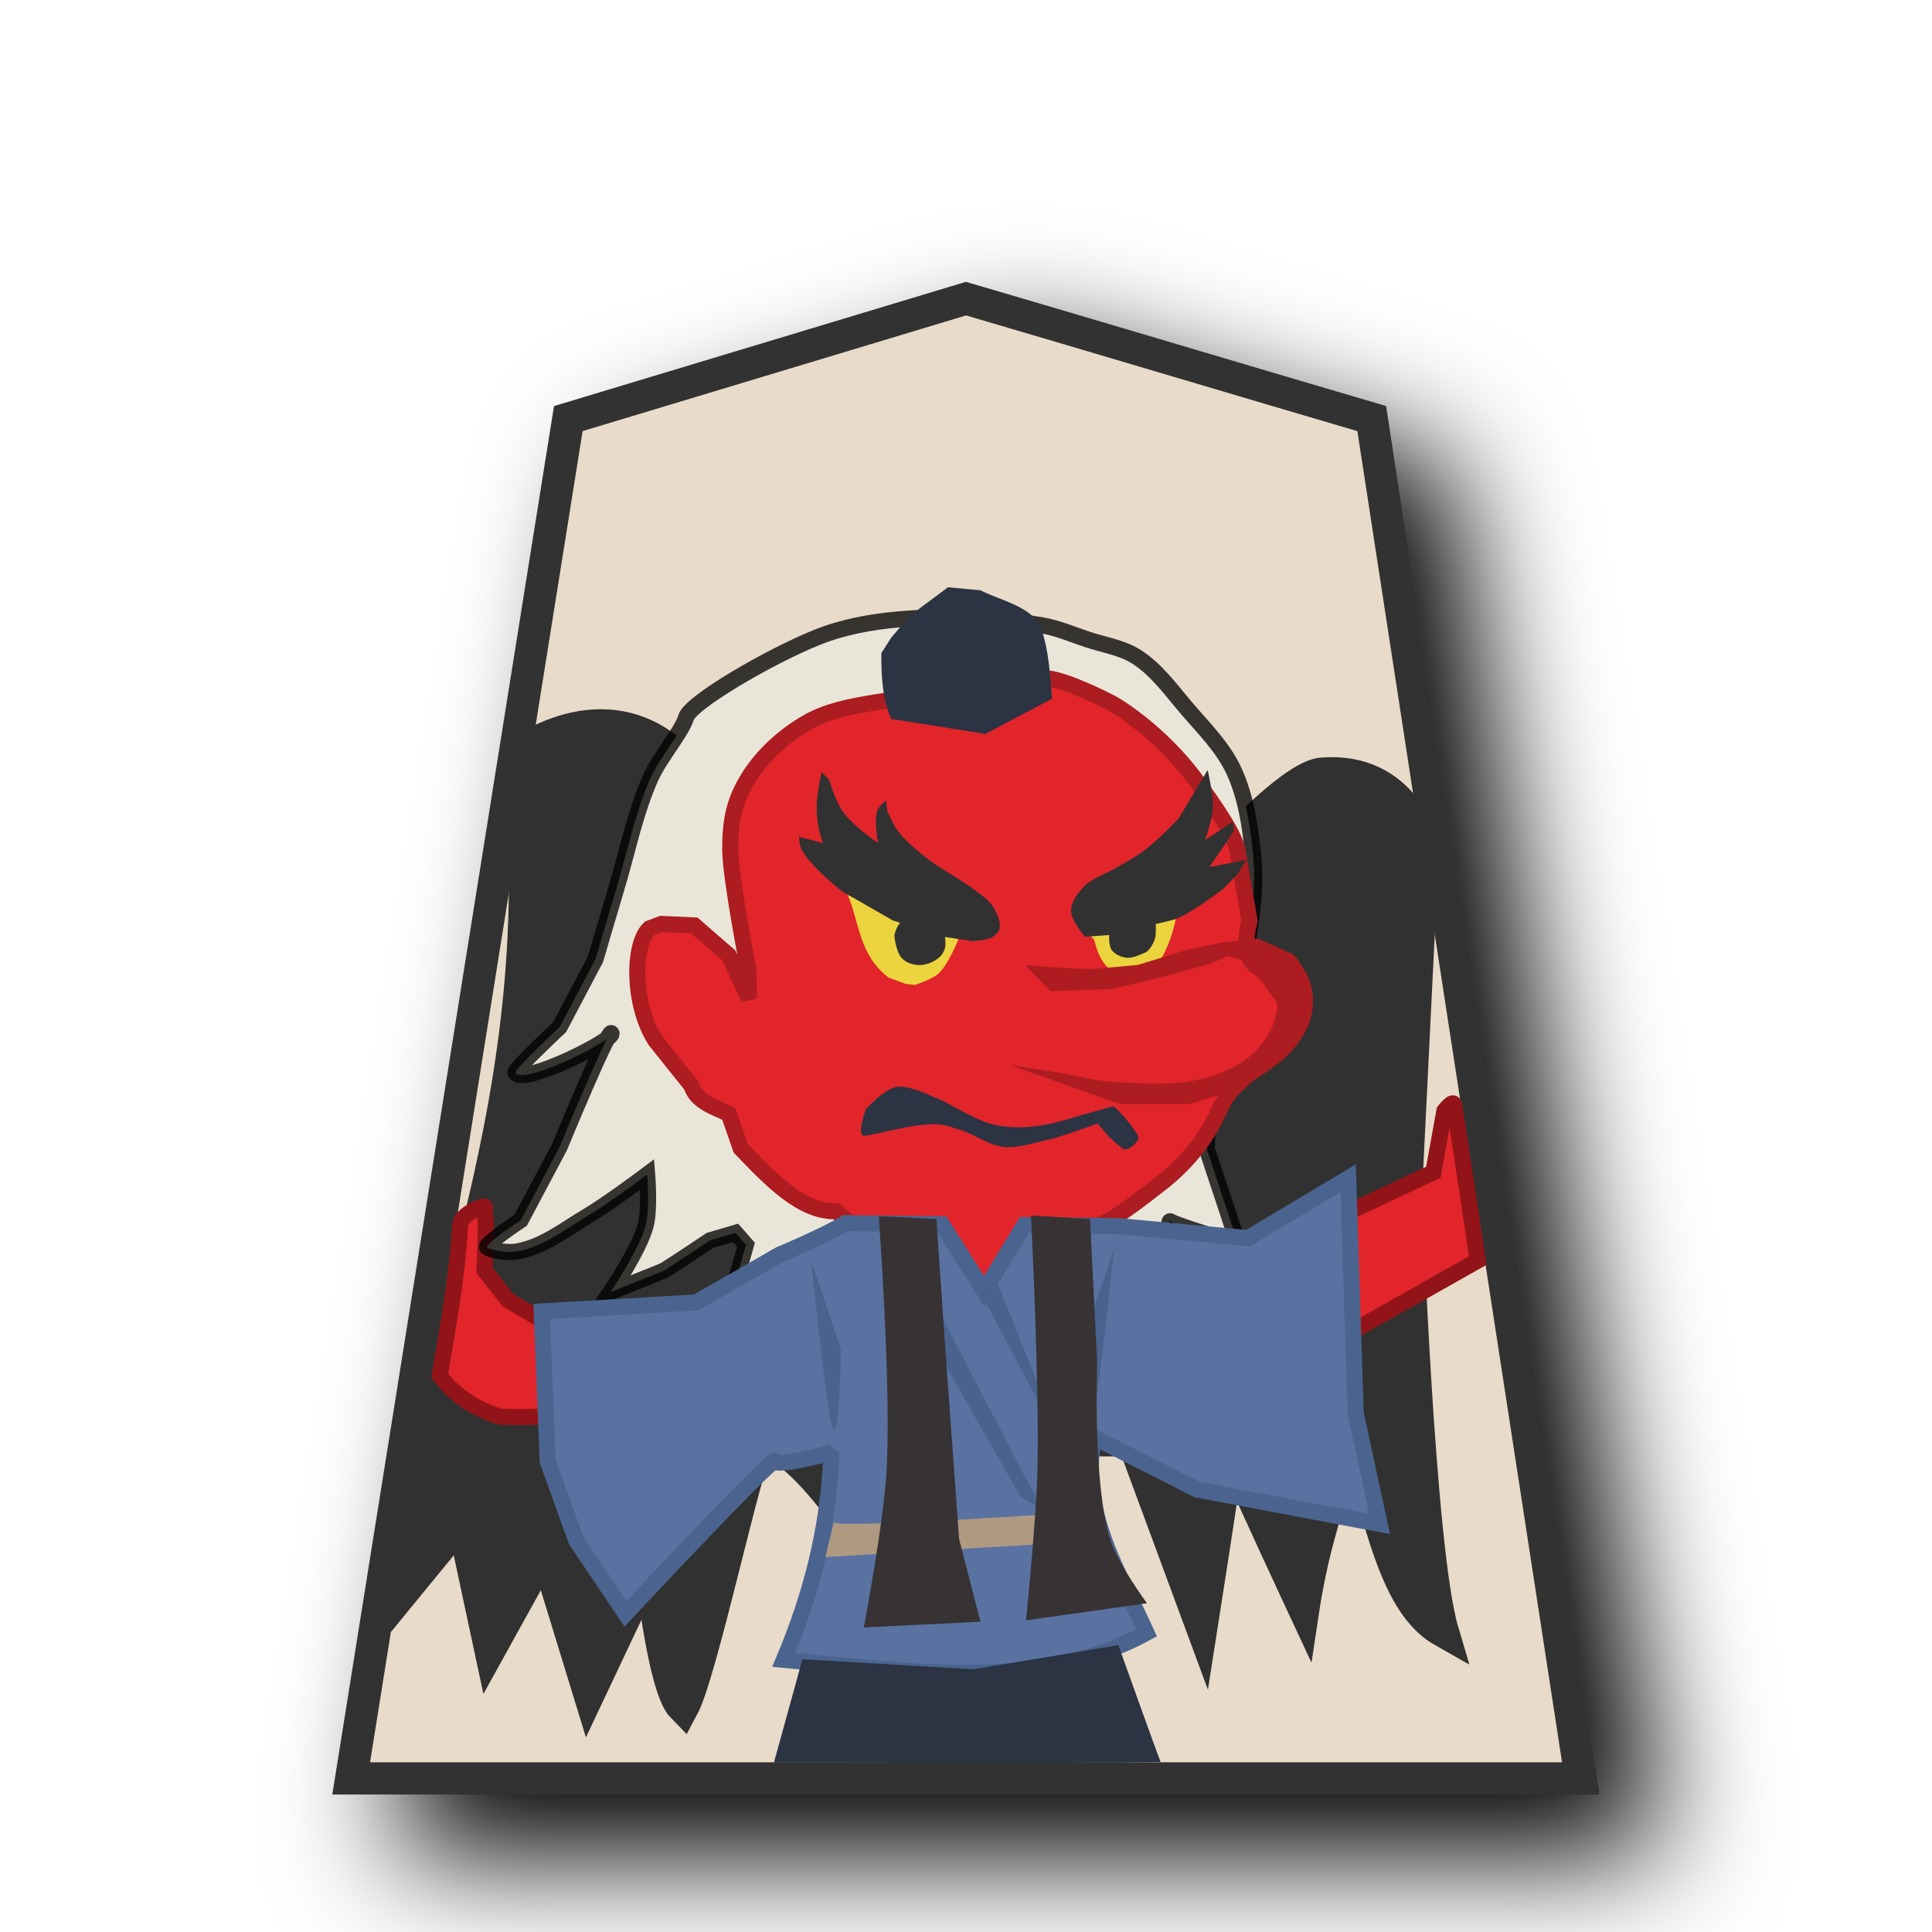
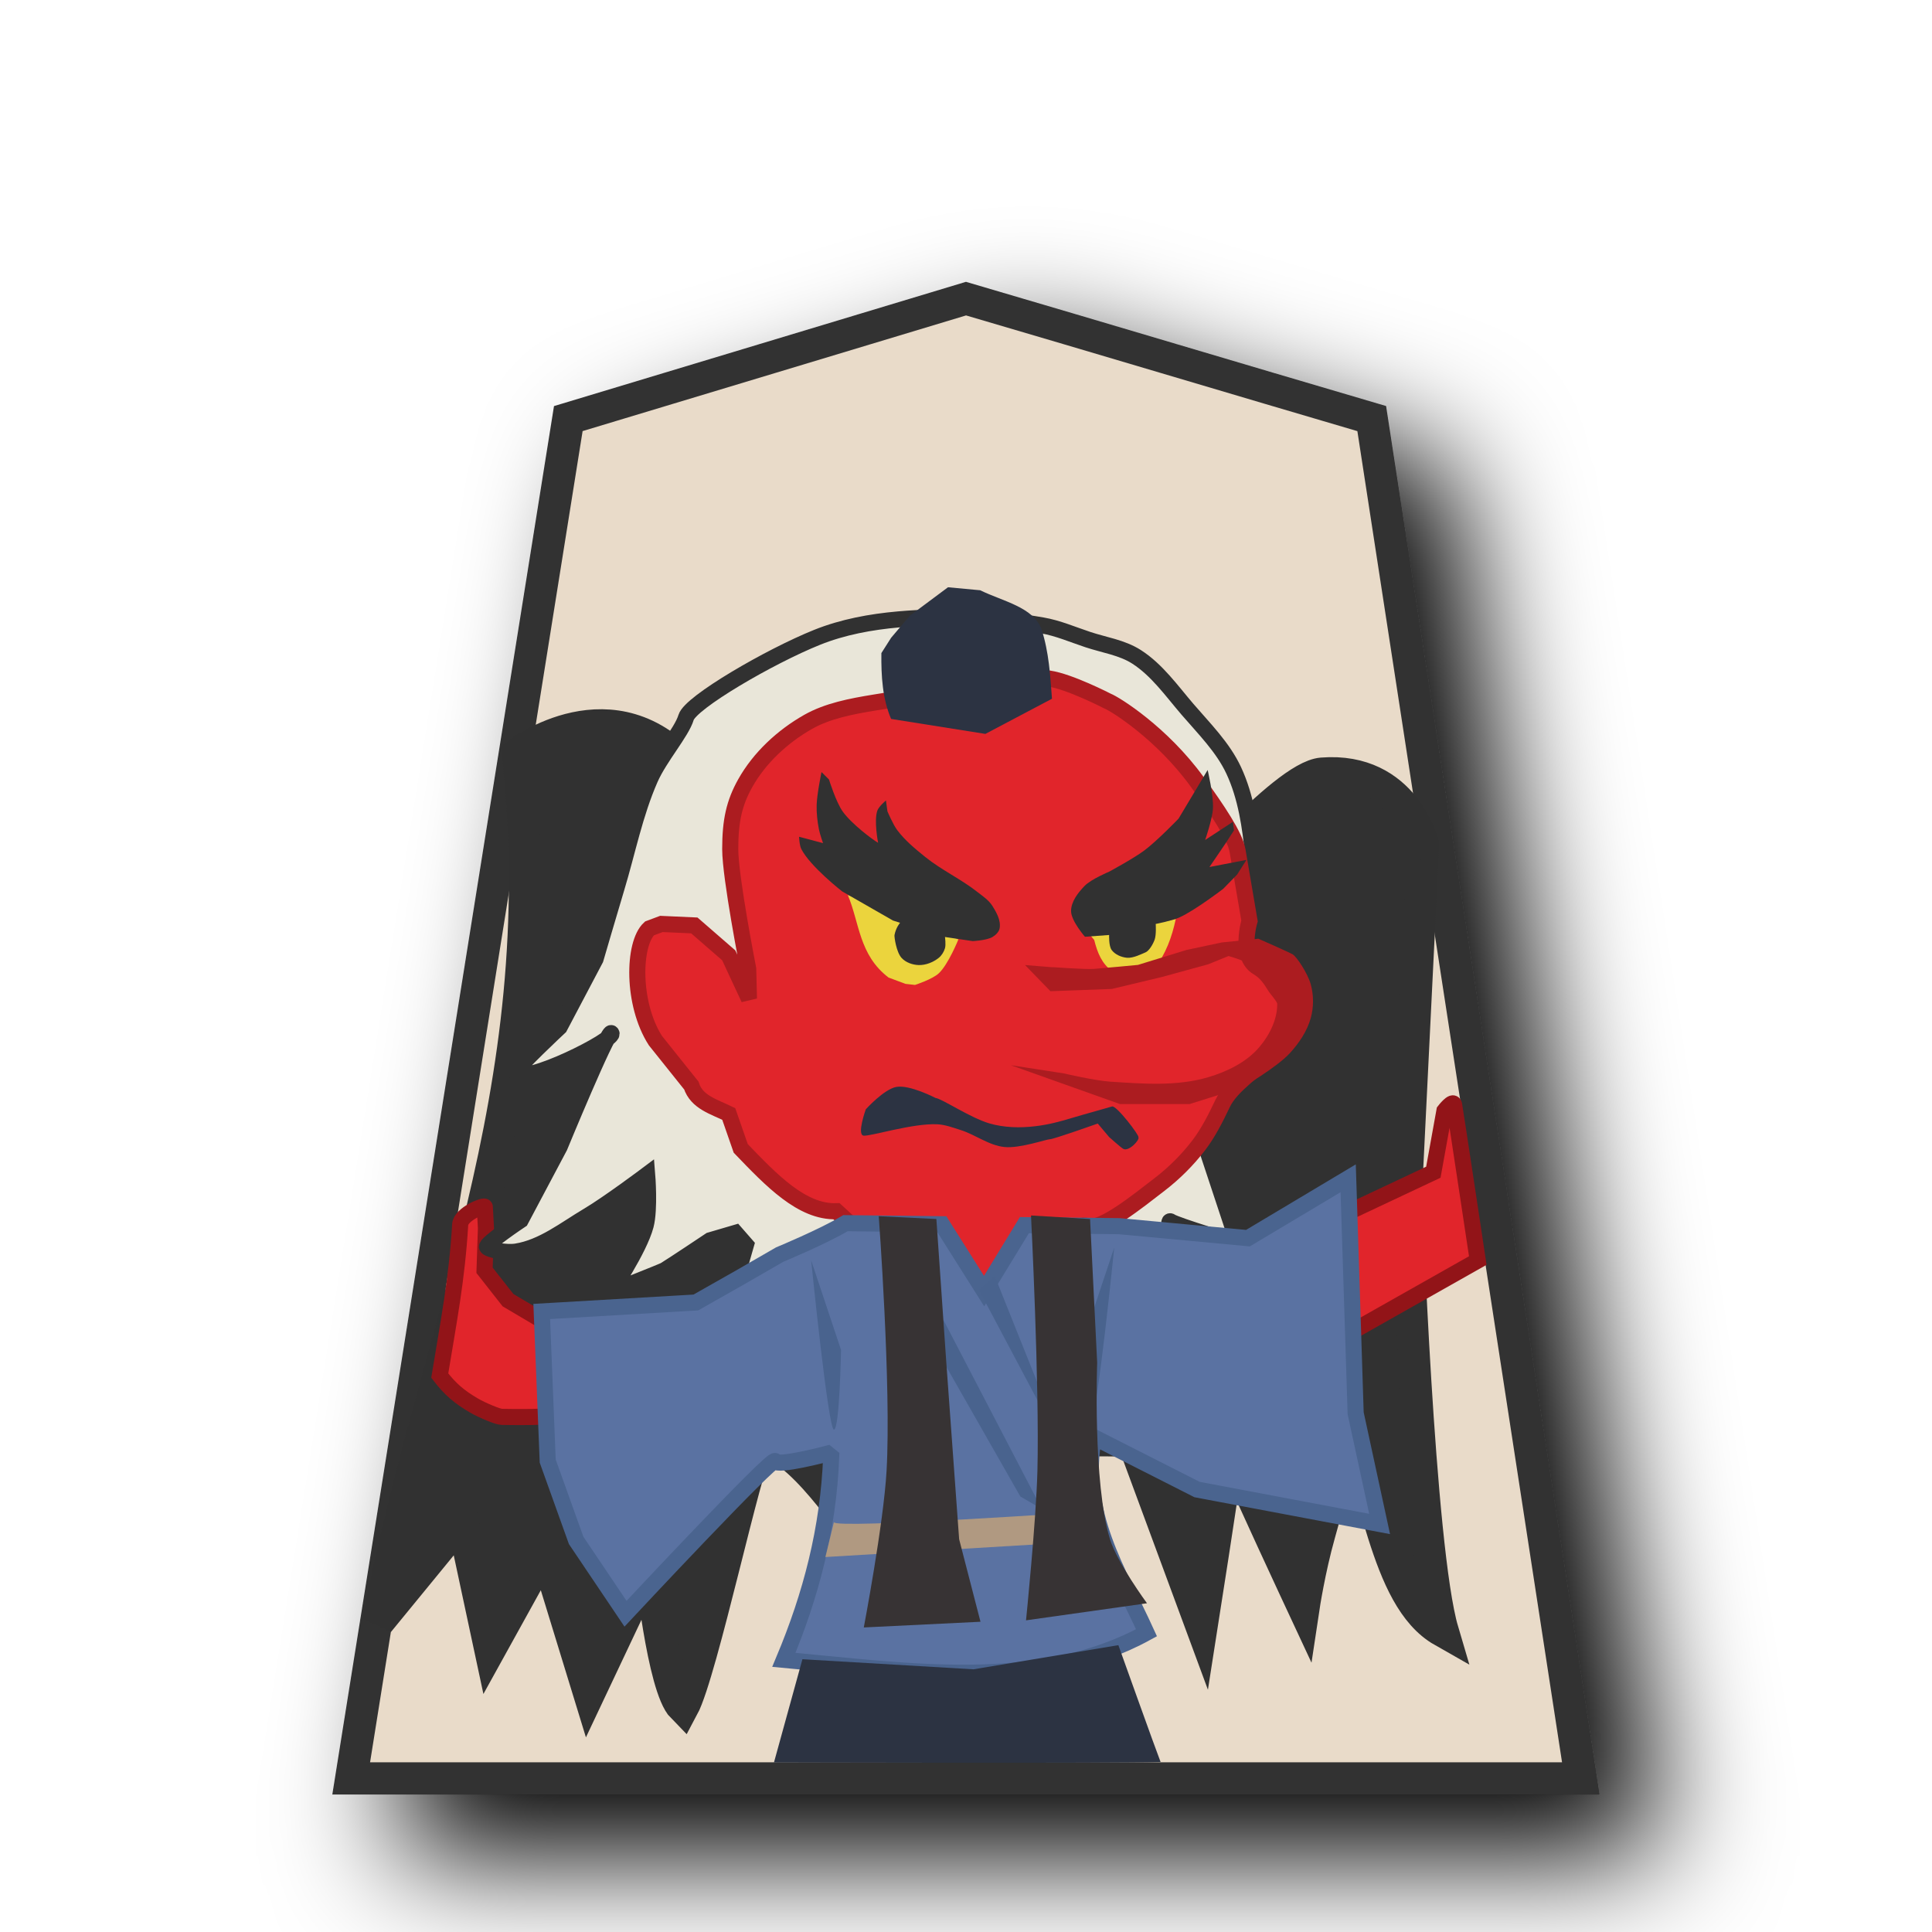
<svg xmlns="http://www.w3.org/2000/svg" viewBox="0 0 60 60" version="1.1" id="svg6" xml:space="preserve">
  <defs id="defs1">
    <filter id="0KE_svg__a" x="-0.136" y="-0.111" width="1.321" height="1.264">
      <feGaussianBlur in="SourceAlpha" result="blur" stdDeviation="2" id="feGaussianBlur1" />
      <feOffset dx="2" dy="2" result="offsetBlur" id="feOffset1" />
      <feBlend in="SourceGraphic" in2="offsetBlur" id="feBlend1" />
    </filter>
  </defs>
  <g filter="url(#0KE_svg__a)" transform="translate(40.406 1.058)scale(.95625)" id="g1">
    <path fill="#cdbc68" d="m -23.798,12.488 -7.051,44.162 H 9.085 l -6.79,-44.162 c -4.418,-1.298 -8.761,-2.6 -13.177,-3.896 z" id="path1" style="fill:#e9dbc9;fill-opacity:1;stroke:#333333;stroke-width:1.046;stroke-dasharray:none" />
  </g>
  <path style="fill:#313131;fill-opacity:1;stroke:#313131;stroke-width:1px;stroke-linecap:butt;stroke-linejoin:miter;stroke-opacity:1" d="m 27.312,24.379 c -0.439,0.044 -2.481,0.907 -5.888,-0.448 -2.362,-2.819 -5.337,-0.525 -5.337,-0.525 1.167,10.63 -2.676,18.105 -4.331,26.958 l 2.607,-3.182 0.859,4.015 1.706,-3.084 1.368,4.461 1.9,-4.022 c 0,0 0.387,3.843 1.009,4.472 0.585,-1.089 1.991,-7.737 2.306,-8.052 0.795,-0.795 3.005,2.475 3.005,2.475 0,0 6.099,-3.447 6.541,-2.828 0.11,0.153 2.124,0.104 2.124,0.104 l 2.136,5.78 c 0,0 0.636,-4.047 0.857,-5.647 0.495,1.18 2.308,5.066 2.308,5.066 0,0 0.176,-1.171 0.49,-2.284 0.355,-1.256 0.627,-2.384 0.715,-3.72 1.092,1.981 1.288,5.694 3.115,6.732 C 44.05,48.105 43.664,37.019 43.664,37.019 l 0.53,-10.783 c 0.003,5.2e-4 -0.575,-2.414 -3.138,-2.21 -1.202,0.096 -4.464,3.977 -4.464,3.977 z" id="path34" />
  <path style="fill:#e1252b;fill-opacity:1;stroke:#921418;stroke-width:0.5;stroke-linecap:butt;stroke-linejoin:miter;stroke-dasharray:none;stroke-opacity:1" d="m 17.291,41.273 -1.514,-0.895 -0.729,-0.928 0.044,-1.304 -0.036,-0.664 c -0.006,-0.076 -0.745,0.223 -0.764,0.543 -0.103,1.717 -0.358,3.005 -0.635,4.695 0.318,0.417 0.607,0.664 1.061,0.928 0.268,0.156 0.751,0.354 0.862,0.354 0.11,0 1.856,0.044 1.724,-0.11 -0.058,-0.067 -0.011,-2.619 -0.011,-2.619 z" id="path25" />
-   <path style="opacity:1;fill:#e9e6d9;fill-opacity:1;stroke:#000000;stroke-width:0.5;stroke-linecap:butt;stroke-linejoin:miter;stroke-opacity:0.769;stroke-dasharray:none" d="m 27.906,19.236 c -0.861,0.076 -1.731,0.235 -2.533,0.558 -1.474,0.593 -3.927,2.021 -4.066,2.486 -0.139,0.465 -0.819,1.232 -1.115,1.905 -0.476,1.083 -0.704,2.259 -1.046,3.392 -0.221,0.734 -0.651,2.207 -0.651,2.207 l -1.115,2.114 c 0,0 -1.423,1.327 -1.371,1.417 0.236,0.409 3.179,-1.068 2.974,-1.231 -0.11,-0.088 -1.603,3.532 -1.603,3.532 l -1.208,2.277 c 0,0 -1.115,0.744 -1.046,0.836 0.07,0.093 0.604,0.187 0.906,0.139 0.821,-0.129 1.516,-0.691 2.231,-1.115 0.641,-0.381 1.836,-1.278 1.836,-1.278 0,0 0.088,1.07 -0.046,1.58 -0.199,0.754 -1.092,2.068 -1.092,2.068 0,0 1.605,-0.632 1.685,-0.68 0.232,-0.139 1.406,-0.924 1.406,-0.924 l 0.79,-0.232 0.325,0.372 -0.627,2.184 3.323,-1.092 6.761,1.789 4.089,-0.395 c 0,0 -1.557,-2.765 -1.441,-2.695 0.116,0.07 1.208,0.232 1.208,0.232 0,0 -0.279,-0.86 -0.116,-0.744 0.163,0.116 2.091,0.697 2.091,0.697 L 37.479,35.686 c 0,0 0.023,-0.813 0.046,-1.069 0.023,-0.256 1.095,-4.103 1.348,-6.204 0.073,-0.608 0.107,-1.227 0.046,-1.836 -0.09,-0.901 -0.222,-1.828 -0.604,-2.649 -0.336,-0.722 -0.922,-1.301 -1.441,-1.905 -0.492,-0.574 -0.944,-1.219 -1.58,-1.626 -0.45,-0.288 -1.004,-0.366 -1.51,-0.534 -0.47,-0.156 -0.93,-0.357 -1.417,-0.441 -1.466,-0.254 -2.978,-0.316 -4.461,-0.186 z" id="path15" />
+   <path style="opacity:1;fill:#e9e6d9;fill-opacity:1;stroke:#313131;stroke-width:0.499;stroke-linecap:butt;stroke-linejoin:miter;stroke-opacity:1;stroke-dasharray:none" d="m 27.906,19.236 c -0.861,0.076 -1.731,0.235 -2.533,0.558 -1.474,0.593 -3.927,2.021 -4.066,2.486 -0.139,0.465 -0.819,1.232 -1.115,1.905 -0.476,1.083 -0.704,2.259 -1.046,3.392 -0.221,0.734 -0.651,2.207 -0.651,2.207 l -1.115,2.114 c 0,0 -1.423,1.327 -1.371,1.417 0.236,0.409 3.179,-1.068 2.974,-1.231 -0.11,-0.088 -1.603,3.532 -1.603,3.532 l -1.208,2.277 c 0,0 -1.115,0.744 -1.046,0.836 0.07,0.093 0.604,0.187 0.906,0.139 0.821,-0.129 1.516,-0.691 2.231,-1.115 0.641,-0.381 1.836,-1.278 1.836,-1.278 0,0 0.088,1.07 -0.046,1.58 -0.199,0.754 -1.092,2.068 -1.092,2.068 0,0 1.605,-0.632 1.685,-0.68 0.232,-0.139 1.406,-0.924 1.406,-0.924 l 0.79,-0.232 0.325,0.372 -0.627,2.184 3.323,-1.092 6.761,1.789 4.089,-0.395 c 0,0 -1.557,-2.765 -1.441,-2.695 0.116,0.07 1.208,0.232 1.208,0.232 0,0 -0.279,-0.86 -0.116,-0.744 0.163,0.116 2.091,0.697 2.091,0.697 L 37.479,35.686 c 0,0 0.023,-0.813 0.046,-1.069 0.023,-0.256 1.095,-4.103 1.348,-6.204 0.073,-0.608 0.107,-1.227 0.046,-1.836 -0.09,-0.901 -0.222,-1.828 -0.604,-2.649 -0.336,-0.722 -0.922,-1.301 -1.441,-1.905 -0.492,-0.574 -0.944,-1.219 -1.58,-1.626 -0.45,-0.288 -1.004,-0.366 -1.51,-0.534 -0.47,-0.156 -0.93,-0.357 -1.417,-0.441 -1.466,-0.254 -2.978,-0.316 -4.461,-0.186 z" id="path15" />
  <path style="opacity:1;fill:#e1252b;fill-opacity:1;stroke:#ac1c20;stroke-width:0.5;stroke-linecap:butt;stroke-linejoin:miter;stroke-opacity:1;stroke-dasharray:none" d="m 29.138,21.351 c -1.115,0.511 -2.83,0.381 -4.043,1.069 -0.791,0.449 -1.508,1.112 -1.952,1.905 -0.341,0.61 -0.465,1.162 -0.465,2.045 0,0.883 0.558,3.718 0.558,3.718 l 0.023,0.929 -0.627,-1.348 -1.069,-0.929 -1.022,-0.046 -0.372,0.139 c -0.515,0.474 -0.547,2.344 0.186,3.485 l 1.115,1.394 c 0.165,0.517 0.705,0.659 1.162,0.883 l 0.372,1.069 c 0.951,0.991 1.902,1.988 2.974,1.952 l 4.415,4.043 2.928,-3.16 c 0,0 0.046,-0.558 0.465,-0.418 0.418,0.139 1.549,-0.776 2.231,-1.301 0.451,-0.348 0.862,-0.756 1.208,-1.208 0.303,-0.397 0.529,-0.85 0.744,-1.301 0.539,-1.135 3.083,-1.901 1.693,-3.547 -0.118,-0.139 -0.246,-0.472 -0.599,-0.679 -0.591,-0.346 -0.258,-1.444 -0.258,-1.444 l -0.372,-2.184 c -0.077,-0.454 -0.622,-1.265 -1.255,-2.138 -1.1,-1.517 -2.551,-2.418 -2.788,-2.509 0,0 -1.172,-0.605 -1.812,-0.697 -1.138,-0.164 -2.172,-0.302 -3.439,0.279 z" id="path14" />
  <path style="opacity:1;fill:#2c3342;fill-opacity:1;stroke:none;stroke-width:1px;stroke-linecap:butt;stroke-linejoin:miter;stroke-opacity:1" d="m 27.372,20.282 c -0.008,0.718 0.034,1.419 0.302,2.045 l 2.928,0.465 2.068,-1.092 c -0.054,-0.72 -0.092,-1.441 -0.325,-2.161 -0.257,-0.686 -1.195,-0.862 -1.905,-1.208 l -0.999,-0.093 -1.185,0.883 -0.581,0.685 z" id="path16" />
  <path style="fill:#e1252b;fill-opacity:1;stroke:#921418;stroke-width:0.5;stroke-linecap:butt;stroke-linejoin:miter;stroke-dasharray:none;stroke-opacity:1" d="m 41.221,37.954 3.293,-1.55 0.344,-1.906 c 0,0 0.269,-0.349 0.3,-0.193 0.031,0.156 0.736,4.842 0.736,4.842 l -4.58,2.588 z" id="path26" />
  <path style="opacity:1;fill:#5a72a2;fill-opacity:1;stroke:#4a648f;stroke-width:0.5;stroke-linecap:butt;stroke-linejoin:miter;stroke-opacity:1;stroke-dasharray:none" d="m 26.257,37.987 c -0.697,0.418 -2.045,0.976 -2.045,0.976 l -1.208,0.697 -1.394,0.79 -4.786,0.279 0.186,4.647 0.883,2.463 1.533,2.277 c 0,0 4.6,-4.926 4.647,-4.74 0.046,0.186 1.626,-0.232 1.626,-0.232 l 0.115,0.093 c -0.089,2.248 -0.625,4.294 -1.47,6.31 3.929,0.36 7.93,0.985 11.262,-0.84 -0.871,-1.914 -2.077,-3.714 -1.636,-6.074 l 3.206,1.626 5.669,1.069 -0.744,-3.439 -0.232,-7.296 -3.113,1.859 -3.996,-0.372 -2.947,-0.032 -1.251,2.048 -1.311,-2.076 z" id="path17" />
  <path style="opacity:1;fill:#ebd43d;fill-opacity:1;stroke:none;stroke-width:1px;stroke-linecap:butt;stroke-linejoin:miter;stroke-opacity:1" d="m 33.982,29.192 c 0.098,0.397 0.244,0.752 0.558,0.964 l 1.29,-0.035 c 0.385,-0.51 0.564,-1.022 0.685,-1.58 -0.151,0.023 -2.649,0.511 -2.649,0.511 z" id="path20" />
  <path style="opacity:1;fill:#ac1c20;fill-opacity:1;stroke:none;stroke-width:1px;stroke-linecap:butt;stroke-linejoin:miter;stroke-opacity:1" d="m 32.693,30.04 -0.86,-0.07 0.79,0.813 1.905,-0.07 1.557,-0.372 1.441,-0.395 0.627,-0.256 c 0,0 0.714,0.199 0.976,0.441 0.272,0.252 0.511,0.606 0.534,0.976 0.032,0.507 -0.228,1.031 -0.558,1.417 -0.397,0.465 -0.994,0.755 -1.58,0.929 -0.974,0.289 -2.03,0.205 -3.044,0.139 -0.487,-0.032 -1.441,-0.256 -1.441,-0.256 l -1.65,-0.256 3.392,1.208 h 2.161 l 1.626,-0.511 c 0,0 1.074,-0.619 1.487,-1.069 0.286,-0.312 0.538,-0.684 0.651,-1.092 0.093,-0.336 0.093,-0.71 0,-1.046 -0.096,-0.348 -0.441,-0.86 -0.558,-0.929 -0.116,-0.07 -1.069,-0.488 -1.069,-0.488 l -1.138,0.116 -1.092,0.232 -1.51,0.465 c 0,0 -1.082,0.103 -1.367,0.124 -0.262,0.02 -1.282,-0.054 -1.282,-0.054 z" id="path18" />
  <path style="opacity:1;fill:#ebd43d;fill-opacity:1;stroke:none;stroke-width:1px;stroke-linecap:butt;stroke-linejoin:miter;stroke-opacity:1" d="m 26.329,27.795 c 0.368,0.871 0.345,1.858 1.265,2.563 l 0.526,0.197 0.296,0.033 c 0,0 0.539,-0.174 0.739,-0.361 0.296,-0.276 0.608,-1.051 0.608,-1.051 L 28.662,28.65 Z" id="path19" />
  <path style="opacity:1;fill:#313131;fill-opacity:1;stroke:none;stroke-width:1px;stroke-linecap:butt;stroke-linejoin:miter;stroke-opacity:1" d="M 27.267,26.172 C 27.105,26.079 26.46,25.601 26.175,25.208 25.963,24.914 25.745,24.209 25.745,24.209 l -0.232,-0.232 c 0,0 -0.142,0.678 -0.151,1.022 -0.007,0.253 0.022,0.507 0.07,0.755 0.028,0.147 0.128,0.43 0.128,0.43 L 24.816,25.986 c 0,0 0.01,0.268 0.07,0.383 0.277,0.541 1.266,1.313 1.266,1.313 l 1.58,0.906 0.221,0.07 c 0,0 -0.127,0.138 -0.174,0.383 -0.009,0.046 0.054,0.526 0.221,0.709 0.13,0.142 0.342,0.216 0.534,0.221 0.218,0.005 0.445,-0.086 0.616,-0.221 0.094,-0.075 0.163,-0.187 0.197,-0.302 0.033,-0.111 0,-0.349 0,-0.349 l 0.86,0.128 c 0,0 0.436,-0.02 0.616,-0.128 0.099,-0.06 0.199,-0.154 0.221,-0.267 0.046,-0.244 -0.098,-0.5 -0.232,-0.709 -0.111,-0.173 -0.292,-0.291 -0.453,-0.418 -0.513,-0.405 -1.118,-0.682 -1.626,-1.092 -0.314,-0.253 -0.63,-0.514 -0.871,-0.836 -0.131,-0.175 -0.302,-0.581 -0.302,-0.581 l -0.046,-0.337 c 0,0 -0.221,0.184 -0.267,0.314 -0.111,0.314 0.023,0.999 0.023,0.999 z" id="path21" />
  <path style="opacity:1;fill:#313131;fill-opacity:1;stroke:none;stroke-width:1px;stroke-linecap:butt;stroke-linejoin:miter;stroke-opacity:1" d="m 37.506,23.911 -0.906,1.514 c 0,0 -0.671,0.698 -1.072,0.994 -0.341,0.252 -1.083,0.652 -1.083,0.652 0,0 -0.558,0.231 -0.762,0.442 -0.206,0.213 -0.421,0.488 -0.42,0.784 7.55e-4,0.302 0.431,0.795 0.431,0.795 l 0.751,-0.055 c 0,0 -0.015,0.337 0.077,0.464 0.105,0.144 0.298,0.226 0.475,0.243 0.198,0.019 0.464,-0.122 0.575,-0.166 0.11,-0.044 0.232,-0.244 0.287,-0.398 0.055,-0.153 0.033,-0.486 0.033,-0.486 0,0 0.499,-0.096 0.729,-0.199 0.498,-0.224 1.37,-0.895 1.37,-0.895 l 0.431,-0.442 0.287,-0.453 -1.149,0.221 c 0,0 0.349,-0.506 0.519,-0.762 0.083,-0.124 0.243,-0.376 0.243,-0.376 l -0.033,-0.265 -0.862,0.563 c 0,0 0.225,-0.646 0.243,-0.983 0.021,-0.401 -0.166,-1.193 -0.166,-1.193 z" id="path22" />
  <path style="opacity:1;fill:#2c3342;fill-opacity:1;stroke:none;stroke-width:1px;stroke-linecap:butt;stroke-linejoin:miter;stroke-opacity:1" d="m 27.838,33.755 c -0.386,0.07 -0.95,0.696 -0.95,0.696 0,0 -0.287,0.795 -0.066,0.818 0.221,0.022 1.509,-0.386 2.276,-0.354 0.25,0.01 0.491,0.102 0.729,0.177 0.467,0.146 0.883,0.482 1.37,0.53 0.476,0.048 1.304,-0.243 1.414,-0.243 0.11,0 1.481,-0.486 1.481,-0.486 l 0.354,0.42 c 0,0 0.359,0.321 0.436,0.365 0.172,0.101 0.533,-0.29 0.47,-0.365 0.042,-0.042 -0.683,-0.997 -0.818,-0.95 -0.084,0.029 -0.827,0.23 -1.237,0.354 -0.399,0.12 -0.725,0.208 -1.139,0.258 -0.476,0.058 -0.976,0.047 -1.436,-0.088 -0.592,-0.174 -1.469,-0.767 -1.668,-0.789 0,0 -0.801,-0.417 -1.215,-0.343 z" id="path23" />
  <path style="fill:#2c3342;fill-opacity:1;stroke:none;stroke-width:1px;stroke-linecap:butt;stroke-linejoin:miter;stroke-opacity:1" d="m 24.92,51.529 -0.884,3.206 c 0,0 10.762,0.031 12.007,-0.016 -0.125,-0.312 -1.311,-3.627 -1.311,-3.627 l -4.5,0.75 z" id="path24" />
  <path style="fill:#b09981;fill-opacity:1;stroke:none;stroke-width:1px;stroke-linecap:butt;stroke-linejoin:miter;stroke-opacity:1" d="m 25.898,47.272 c 0,0.221 7.977,-0.331 7.977,-0.331 l 0.243,0.906 -8.485,0.508 z" id="path27" />
  <path style="fill:#49638e;fill-opacity:1;stroke:none;stroke-width:1px;stroke-linecap:butt;stroke-linejoin:miter;stroke-opacity:1" d="m 28.815,41.438 2.873,5.038 0.667,0.387 -3.054,-5.867 z" id="path33" />
  <path style="fill:#373334;fill-opacity:1;stroke:none;stroke-width:1px;stroke-linecap:butt;stroke-linejoin:miter;stroke-opacity:1" d="m 27.29,37.77 c 0,0 0.393,5.277 0.243,7.911 -0.093,1.635 -0.707,4.861 -0.707,4.861 l 3.624,-0.177 -0.663,-2.563 -0.398,-5.48 -0.309,-4.464 z" id="path28" />
  <path style="fill:#49638e;fill-opacity:1;stroke:none;stroke-width:1px;stroke-linecap:butt;stroke-linejoin:miter;stroke-opacity:1" d="m 34.604,38.743 c 0,0 -0.53,5.259 -0.707,5.259 -0.177,0 -0.221,-2.475 -0.221,-2.475 z" id="path31" />
  <path style="fill:#49638e;stroke:none;stroke-width:1px;stroke-linecap:butt;stroke-linejoin:miter;stroke-opacity:1;fill-opacity:1" d="m 30.406,40.068 2.696,5.082 -2.21,-5.524 z" id="path32" />
  <path style="fill:#373334;fill-opacity:1;stroke:none;stroke-width:1px;stroke-linecap:butt;stroke-linejoin:miter;stroke-opacity:1" d="m 32.019,37.748 c 0,0 0.266,5.289 0.199,7.933 -0.04,1.551 -0.354,4.64 -0.354,4.64 l 3.757,-0.53 c 0,0 -0.924,-1.257 -1.149,-1.989 -0.538,-1.751 -0.398,-5.48 -0.398,-5.48 l -0.221,-4.464 z" id="path29" />
  <path style="fill:#49638e;fill-opacity:1;stroke:none;stroke-width:1px;stroke-linecap:butt;stroke-linejoin:miter;stroke-opacity:1" d="m 25.191,39.14 c 0,0 0.53,5.259 0.707,5.259 0.177,0 0.221,-2.475 0.221,-2.475 z" id="path30" />
</svg>
